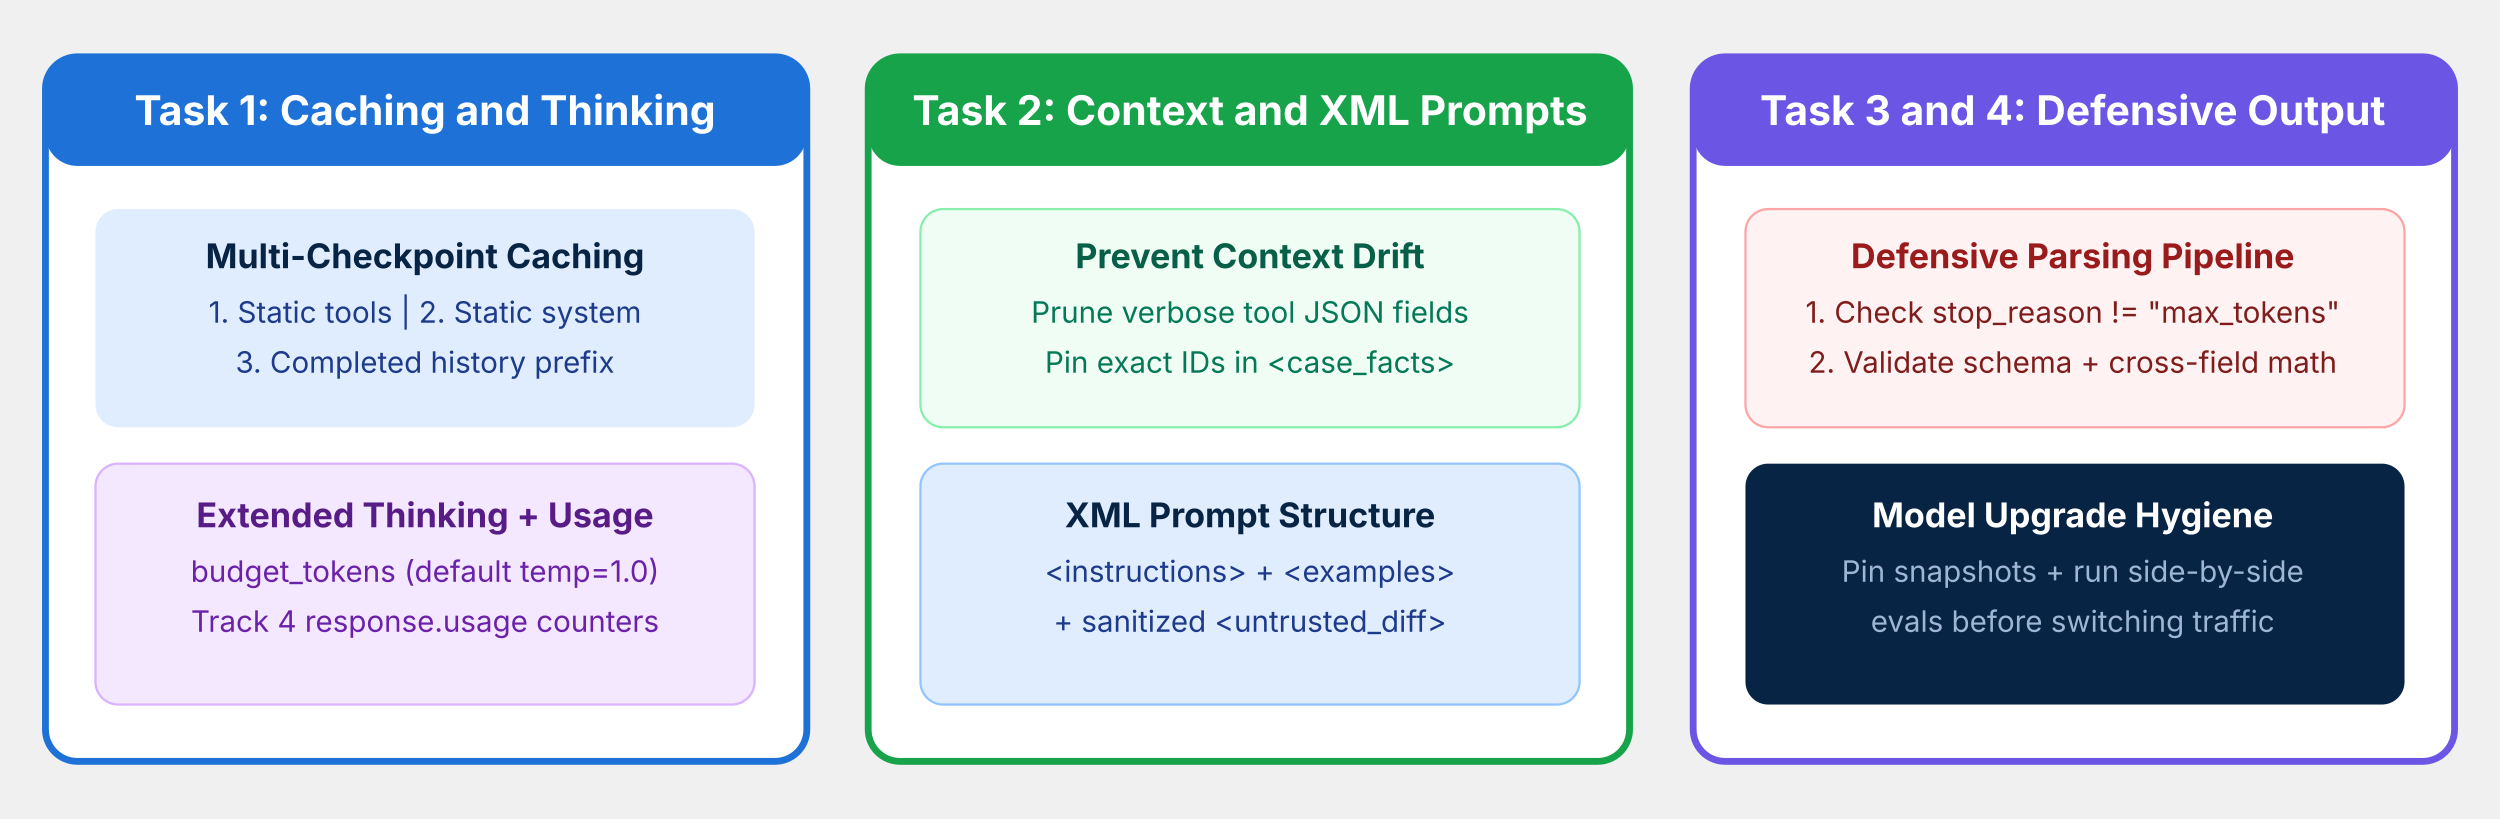
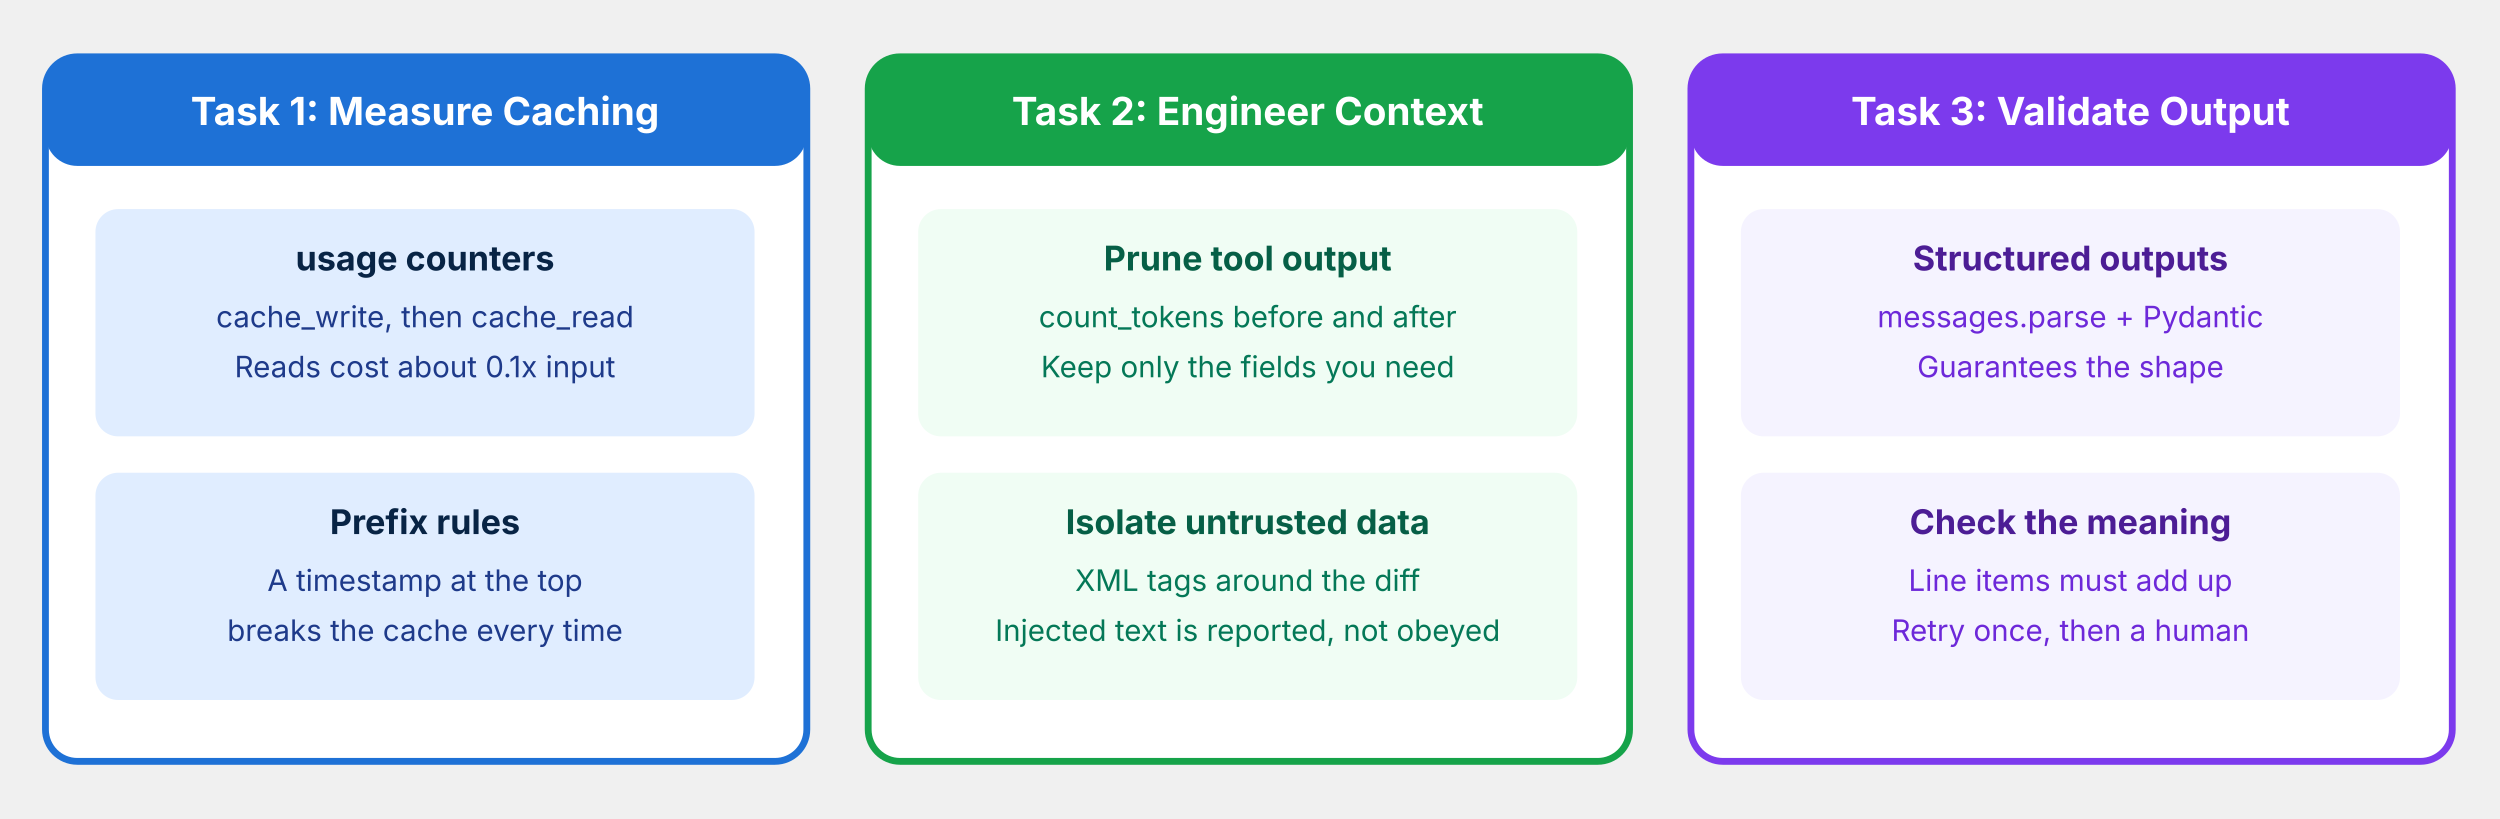
- <svg xmlns="http://www.w3.org/2000/svg" viewBox="0 0 1100 360" width="1100" height="360" role="img" aria-label="Lab 3 Overview: Prompt Caching Checkpoints, Context Pruning, and Defensive Output Validation">
+ <svg xmlns="http://www.w3.org/2000/svg" viewBox="0 0 1100 360" width="1100" height="360" role="img" aria-label="Lab 3: prompt caching, context engineering, and validated structured output">
  <rect x="20" y="25" width="335" height="310" rx="14" fill="#ffffff" stroke="#1e71d6" stroke-width="3" />
  <rect x="20" y="25" width="335" height="48" rx="14" fill="#1e71d6" />
-   <text x="187" y="55" text-anchor="middle" fill="#ffffff" font-family="Inter, system-ui, sans-serif" font-size="18" font-weight="700">Task 1: Caching and Thinking</text>
-   <rect x="42" y="92" width="290" height="96" rx="10" fill="#e0edff" />
-   <text x="187" y="118" text-anchor="middle" fill="#082445" font-family="Inter, system-ui, sans-serif" font-size="15" font-weight="700">Multi-Checkpoint Caching</text>
-   <text x="187" y="142" text-anchor="middle" fill="#1e3a8a" font-family="Inter, system-ui, sans-serif" font-size="13">1. Static tools | 2. Static system</text>
-   <text x="187" y="164" text-anchor="middle" fill="#1e3a8a" font-family="Inter, system-ui, sans-serif" font-size="13">3. Completed history prefix</text>
-   <rect x="42" y="204" width="290" height="106" rx="10" fill="#f3e8ff" stroke="#d8b4fe" />
-   <text x="187" y="232" text-anchor="middle" fill="#581c87" font-family="Inter, system-ui, sans-serif" font-size="15" font-weight="700">Extended Thinking + Usage</text>
-   <text x="187" y="256" text-anchor="middle" fill="#6b21a8" font-family="Inter, system-ui, sans-serif" font-size="13">budget_tokens (default temp=1.0)</text>
-   <text x="187" y="278" text-anchor="middle" fill="#6b21a8" font-family="Inter, system-ui, sans-serif" font-size="13">Track 4 response.usage counters</text>
+   <text x="187" y="55" text-anchor="middle" fill="#ffffff" font-family="Inter, system-ui, sans-serif" font-size="17" font-weight="700">Task 1: Measure Caching</text>
+   <rect x="42" y="92" width="290" height="100" rx="10" fill="#e0edff" />
+   <text x="187" y="119" text-anchor="middle" fill="#082445" font-family="Inter, system-ui, sans-serif" font-size="15" font-weight="700">usage counters</text>
+   <text x="187" y="144" text-anchor="middle" fill="#1e3a8a" font-family="Inter, system-ui, sans-serif" font-size="13">cache_write, then cache_read</text>
+   <text x="187" y="166" text-anchor="middle" fill="#1e3a8a" font-family="Inter, system-ui, sans-serif" font-size="13">Reads cost about 0.1x input</text>
+   <rect x="42" y="208" width="290" height="100" rx="10" fill="#e0edff" />
+   <text x="187" y="235" text-anchor="middle" fill="#082445" font-family="Inter, system-ui, sans-serif" font-size="15" font-weight="700">Prefix rules</text>
+   <text x="187" y="260" text-anchor="middle" fill="#1e3a8a" font-family="Inter, system-ui, sans-serif" font-size="13">A timestamp at the top</text>
+   <text x="187" y="282" text-anchor="middle" fill="#1e3a8a" font-family="Inter, system-ui, sans-serif" font-size="13">breaks the cache every time</text>
  <rect x="382" y="25" width="335" height="310" rx="14" fill="#ffffff" stroke="#16a34a" stroke-width="3" />
  <rect x="382" y="25" width="335" height="48" rx="14" fill="#16a34a" />
-   <text x="550" y="55" text-anchor="middle" fill="#ffffff" font-family="Inter, system-ui, sans-serif" font-size="18" font-weight="700">Task 2: Context and XML Prompts</text>
-   <rect x="405" y="92" width="290" height="96" rx="10" fill="#f0fdf4" stroke="#86efac" />
-   <text x="550" y="118" text-anchor="middle" fill="#065f46" font-family="Inter, system-ui, sans-serif" font-size="15" font-weight="700">Prevent Context Drift</text>
-   <text x="550" y="142" text-anchor="middle" fill="#047857" font-family="Inter, system-ui, sans-serif" font-size="13">Prune verbose tool JSON fields</text>
-   <text x="550" y="164" text-anchor="middle" fill="#047857" font-family="Inter, system-ui, sans-serif" font-size="13">Pin exact IDs in &lt;case_facts&gt;</text>
-   <rect x="405" y="204" width="290" height="106" rx="10" fill="#e0edff" stroke="#93c5fd" />
-   <text x="550" y="232" text-anchor="middle" fill="#082445" font-family="Inter, system-ui, sans-serif" font-size="15" font-weight="700">XML Prompt Structure</text>
-   <text x="550" y="256" text-anchor="middle" fill="#1e3a8a" font-family="Inter, system-ui, sans-serif" font-size="13">&lt;instructions&gt; + &lt;examples&gt;</text>
-   <text x="550" y="278" text-anchor="middle" fill="#1e3a8a" font-family="Inter, system-ui, sans-serif" font-size="13">+ sanitized &lt;untrusted_diff&gt;</text>
-   <rect x="745" y="25" width="335" height="310" rx="14" fill="#ffffff" stroke="#6a55e4" stroke-width="3" />
-   <rect x="745" y="25" width="335" height="48" rx="14" fill="#6a55e4" />
-   <text x="912" y="55" text-anchor="middle" fill="#ffffff" font-family="Inter, system-ui, sans-serif" font-size="18" font-weight="700">Task 3 and 4: Defensive Output</text>
-   <rect x="768" y="92" width="290" height="96" rx="10" fill="#fef2f2" stroke="#fca5a5" />
-   <text x="912" y="118" text-anchor="middle" fill="#991b1b" font-family="Inter, system-ui, sans-serif" font-size="15" font-weight="700">Defensive Parsing Pipeline</text>
-   <text x="912" y="142" text-anchor="middle" fill="#7f1d1d" font-family="Inter, system-ui, sans-serif" font-size="13">1. Check stop_reason != "max_tokens"</text>
-   <text x="912" y="164" text-anchor="middle" fill="#7f1d1d" font-family="Inter, system-ui, sans-serif" font-size="13">2. Validate schema + cross-field math</text>
-   <rect x="768" y="204" width="290" height="106" rx="10" fill="#082445" />
-   <text x="912" y="232" text-anchor="middle" fill="#ffffff" font-family="Inter, system-ui, sans-serif" font-size="15" font-weight="700">Model Upgrade Hygiene</text>
-   <text x="912" y="256" text-anchor="middle" fill="#9eb6d4" font-family="Inter, system-ui, sans-serif" font-size="13">Pin snapshots + run side-by-side</text>
-   <text x="912" y="278" text-anchor="middle" fill="#9eb6d4" font-family="Inter, system-ui, sans-serif" font-size="13">evals before switching traffic</text>
+   <text x="549" y="55" text-anchor="middle" fill="#ffffff" font-family="Inter, system-ui, sans-serif" font-size="17" font-weight="700">Task 2: Engineer Context</text>
+   <rect x="404" y="92" width="290" height="100" rx="10" fill="#f0fdf4" />
+   <text x="549" y="119" text-anchor="middle" fill="#065f46" font-family="Inter, system-ui, sans-serif" font-size="15" font-weight="700">Prune tool output</text>
+   <text x="549" y="144" text-anchor="middle" fill="#047857" font-family="Inter, system-ui, sans-serif" font-size="13">count_tokens before and after</text>
+   <text x="549" y="166" text-anchor="middle" fill="#047857" font-family="Inter, system-ui, sans-serif" font-size="13">Keep only the fields you need</text>
+   <rect x="404" y="208" width="290" height="100" rx="10" fill="#f0fdf4" />
+   <text x="549" y="235" text-anchor="middle" fill="#065f46" font-family="Inter, system-ui, sans-serif" font-size="15" font-weight="700">Isolate untrusted data</text>
+   <text x="549" y="260" text-anchor="middle" fill="#047857" font-family="Inter, system-ui, sans-serif" font-size="13">XML tags around the diff</text>
+   <text x="549" y="282" text-anchor="middle" fill="#047857" font-family="Inter, system-ui, sans-serif" font-size="13">Injected text is reported, not obeyed</text>
+   <rect x="744" y="25" width="335" height="310" rx="14" fill="#ffffff" stroke="#7c3aed" stroke-width="3" />
+   <rect x="744" y="25" width="335" height="48" rx="14" fill="#7c3aed" />
+   <text x="911" y="55" text-anchor="middle" fill="#ffffff" font-family="Inter, system-ui, sans-serif" font-size="17" font-weight="700">Task 3: Validate Output</text>
+   <rect x="766" y="92" width="290" height="100" rx="10" fill="#f5f3ff" />
+   <text x="911" y="119" text-anchor="middle" fill="#4c1d95" font-family="Inter, system-ui, sans-serif" font-size="15" font-weight="700">Structured outputs</text>
+   <text x="911" y="144" text-anchor="middle" fill="#6d28d9" font-family="Inter, system-ui, sans-serif" font-size="13">messages.parse + Pydantic</text>
+   <text x="911" y="166" text-anchor="middle" fill="#6d28d9" font-family="Inter, system-ui, sans-serif" font-size="13">Guarantees the shape</text>
+   <rect x="766" y="208" width="290" height="100" rx="10" fill="#f5f3ff" />
+   <text x="911" y="235" text-anchor="middle" fill="#4c1d95" font-family="Inter, system-ui, sans-serif" font-size="15" font-weight="700">Check the meaning</text>
+   <text x="911" y="260" text-anchor="middle" fill="#6d28d9" font-family="Inter, system-ui, sans-serif" font-size="13">Line items must add up</text>
+   <text x="911" y="282" text-anchor="middle" fill="#6d28d9" font-family="Inter, system-ui, sans-serif" font-size="13">Retry once, then a human</text>
</svg>
